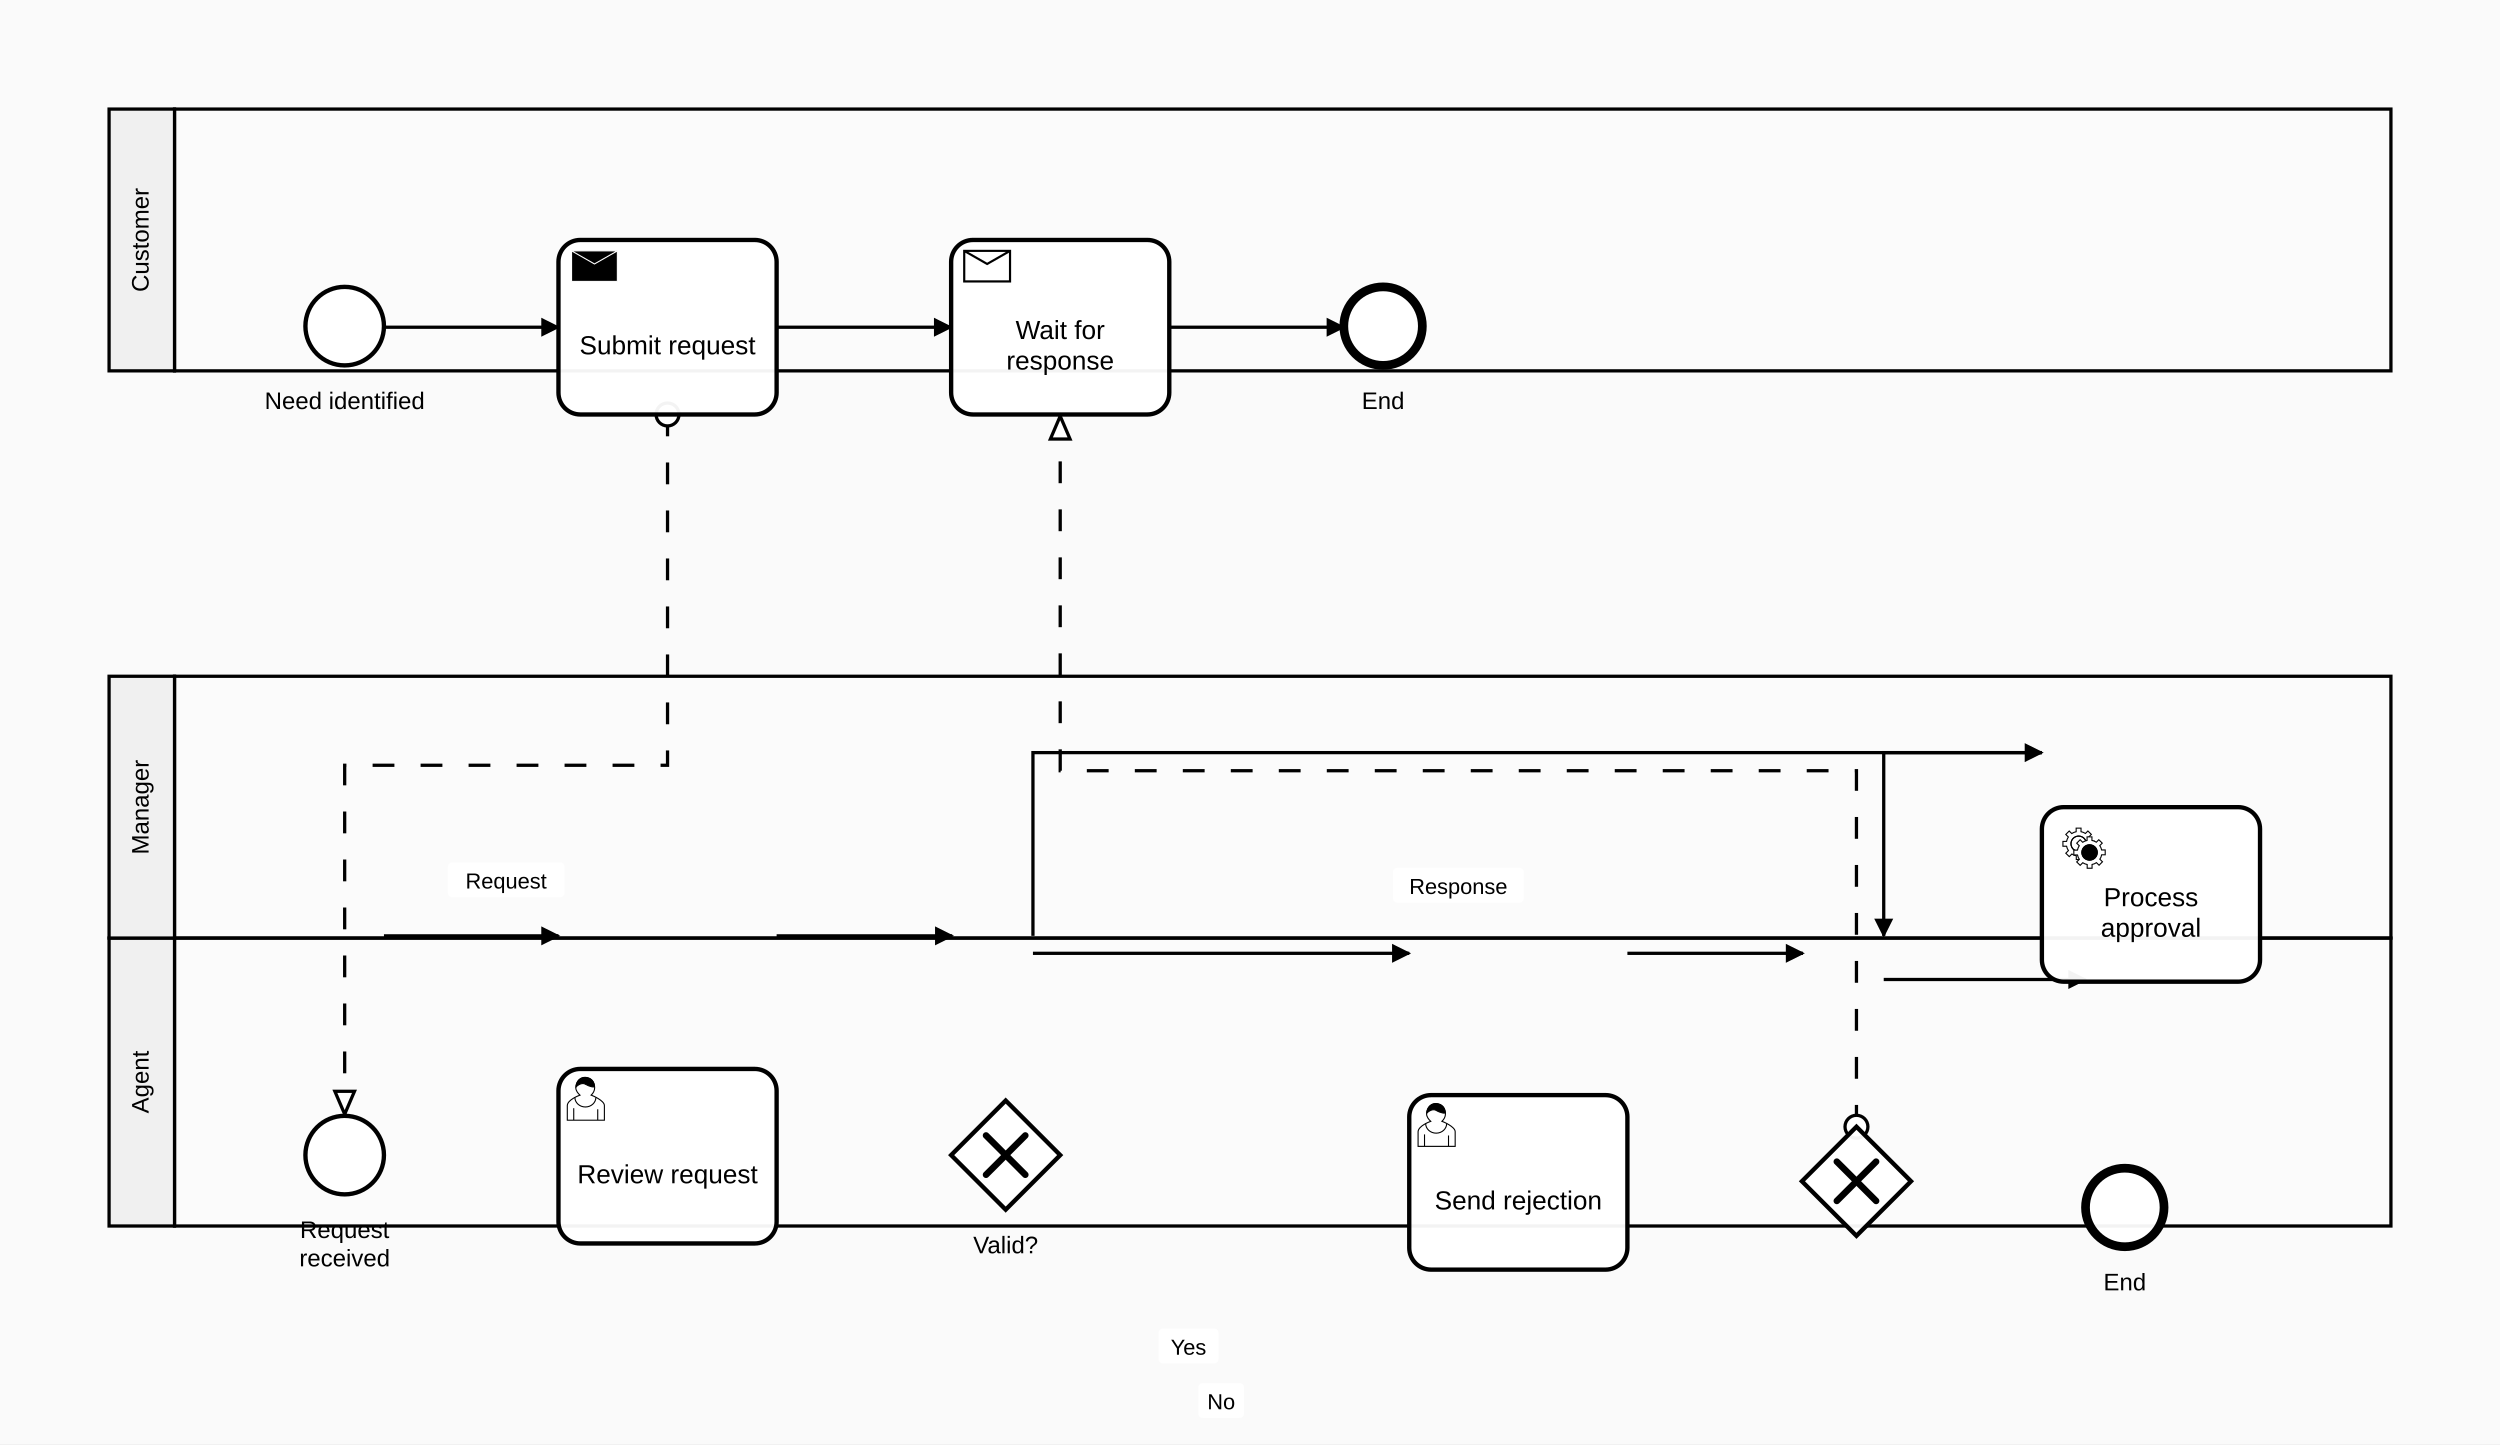
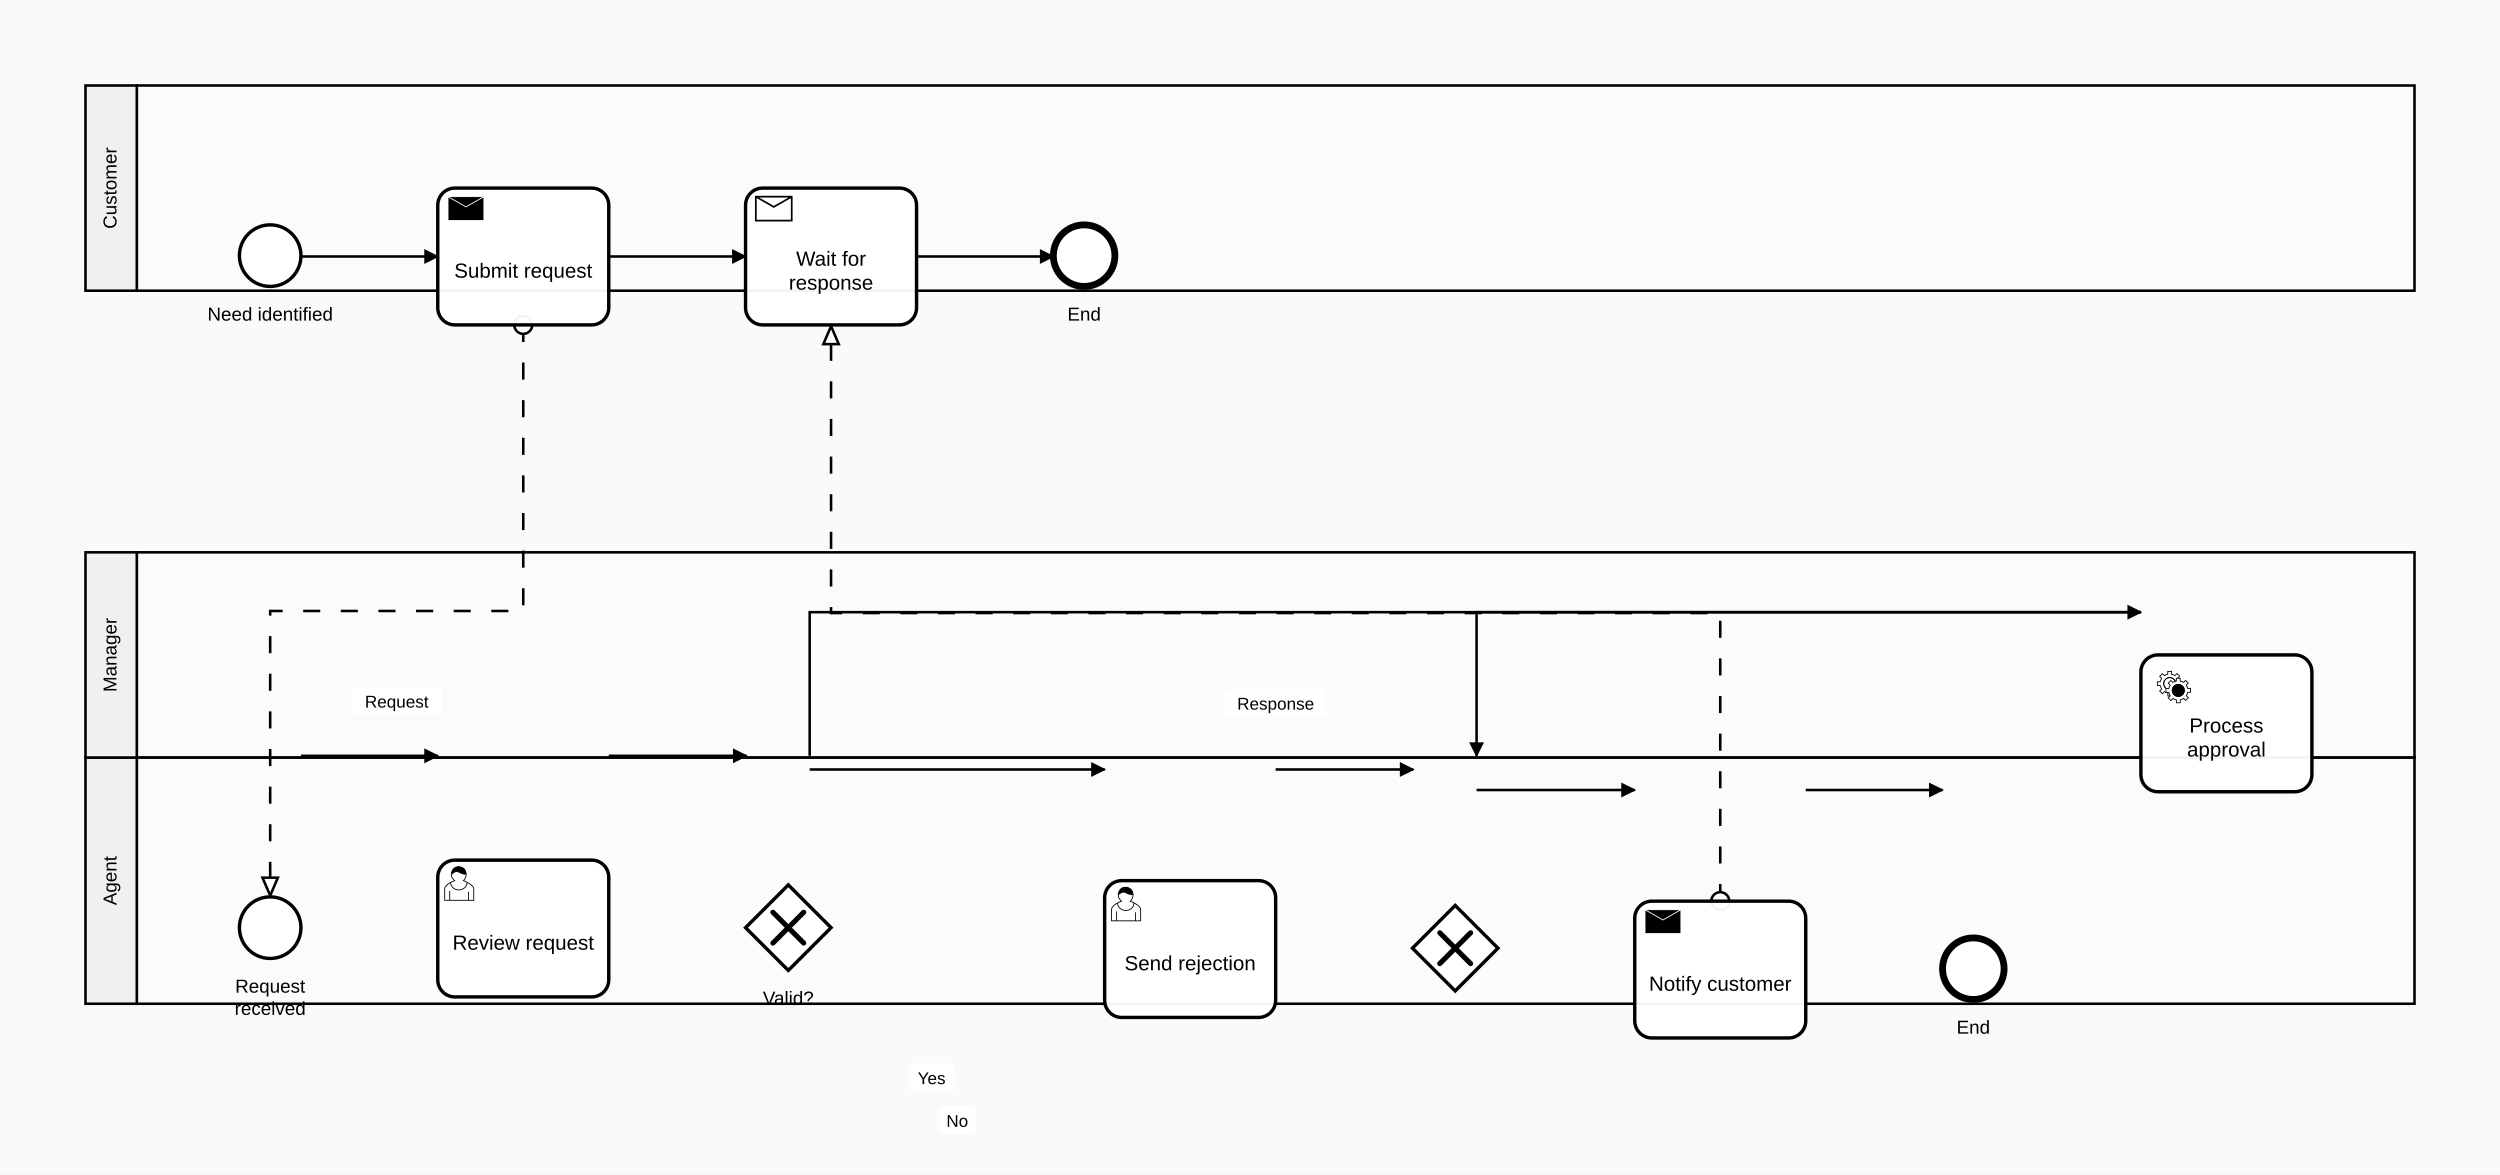
- <svg xmlns="http://www.w3.org/2000/svg" width="1146" height="662" viewBox="0 0 1146 662" font-family="Arial, sans-serif">
+ <svg xmlns="http://www.w3.org/2000/svg" width="1462" height="687" viewBox="0 0 1462 687" font-family="Arial, sans-serif">
  <defs>
    <marker id="seq-end" viewBox="0 0 20 20" refX="11" refY="10" markerWidth="10" markerHeight="10" orient="auto">
      <path d="M 1 5 L 11 10 L 1 15 Z" fill="#000000" stroke="#000000" stroke-width="1" />
    </marker>
    <marker id="seq-default-src" viewBox="0 0 20 20" refX="6" refY="10" markerWidth="10" markerHeight="10" orient="auto">
      <path d="M 6 3 L 10 17" stroke="#000000" stroke-width="1.5" />
    </marker>
    <marker id="seq-conditional-src" viewBox="0 0 20 20" refX="1" refY="10" markerWidth="12" markerHeight="12" orient="auto">
      <path d="M 1 10 L 8 6 L 15 10 L 8 14 Z" fill="#ffffff" stroke="#000000" stroke-width="1" />
    </marker>
    <marker id="msg-start" viewBox="0 0 20 20" refX="6" refY="6" markerWidth="20" markerHeight="20" orient="auto">
      <circle cx="6" cy="6" r="3.5" fill="#ffffff" stroke="#000000" stroke-width="1" />
    </marker>
    <marker id="msg-end" viewBox="0 0 20 20" refX="8.5" refY="5" markerWidth="20" markerHeight="20" orient="auto">
      <path d="m 1 5 l 0 -3 l 7 3 l -7 3 z" fill="#ffffff" stroke="#000000" stroke-width="1" stroke-linecap="butt" />
    </marker>
    <marker id="assoc-end" viewBox="0 0 20 20" refX="11" refY="10" markerWidth="10" markerHeight="10" orient="auto">
      <path d="M 1 5 L 11 10 L 1 15" fill="none" stroke="#000000" stroke-width="1.5" />
    </marker>
  </defs>
-   <rect width="1146" height="662" fill="#fafafa" />
-   <rect x="80" y="50" width="1016" height="120" fill="#ffffff" fill-opacity="0.25" stroke="#000000" stroke-width="1.5" />
+   <rect width="1462" height="687" fill="#fafafa" />
+   <rect x="80" y="50" width="1332" height="120" fill="#ffffff" fill-opacity="0.25" stroke="#000000" stroke-width="1.5" />
  <rect x="50" y="50" width="30" height="120" fill="#f0f0f0" stroke="#000000" stroke-width="1.5" />
  <text x="65" y="110" text-anchor="middle" dominant-baseline="middle" font-size="11" fill="#000000" transform="rotate(-90,65,110)">Customer</text>
-   <rect x="80" y="430" width="1016" height="132" fill="#ffffff" fill-opacity="0.25" stroke="#000000" stroke-width="1.5" />
-   <rect x="50" y="430" width="30" height="132" fill="#f0f0f0" stroke="#000000" stroke-width="1.5" />
-   <text x="65" y="496" text-anchor="middle" dominant-baseline="middle" font-size="11" fill="#000000" transform="rotate(-90,65,496)">Agent</text>
-   <rect x="80" y="310" width="1016" height="120" fill="#ffffff" fill-opacity="0.25" stroke="#000000" stroke-width="1.5" />
-   <rect x="50" y="310" width="30" height="120" fill="#f0f0f0" stroke="#000000" stroke-width="1.5" />
-   <text x="65" y="370" text-anchor="middle" dominant-baseline="middle" font-size="11" fill="#000000" transform="rotate(-90,65,370)">Manager</text>
+   <rect x="80" y="443" width="1332" height="144" fill="#ffffff" fill-opacity="0.25" stroke="#000000" stroke-width="1.5" />
+   <rect x="50" y="443" width="30" height="144" fill="#f0f0f0" stroke="#000000" stroke-width="1.5" />
+   <text x="65" y="515" text-anchor="middle" dominant-baseline="middle" font-size="11" fill="#000000" transform="rotate(-90,65,515)">Agent</text>
+   <rect x="80" y="323" width="1332" height="120" fill="#ffffff" fill-opacity="0.25" stroke="#000000" stroke-width="1.5" />
+   <rect x="50" y="323" width="30" height="120" fill="#f0f0f0" stroke="#000000" stroke-width="1.5" />
+   <text x="65" y="383" text-anchor="middle" dominant-baseline="middle" font-size="11" fill="#000000" transform="rotate(-90,65,383)">Manager</text>
  <path d="M 176 150 L 256 150" stroke="#000000" stroke-width="1.5" fill="none" marker-end="url(#seq-end)" />
  <path d="M 356 150 L 436 150" stroke="#000000" stroke-width="1.5" fill="none" marker-end="url(#seq-end)" />
  <path d="M 536 150 L 616 150" stroke="#000000" stroke-width="1.5" fill="none" marker-end="url(#seq-end)" />
-   <path d="M 176 429 L 256 429" stroke="#000000" stroke-width="1.5" fill="none" marker-end="url(#seq-end)" />
-   <path d="M 356 429 L 436.5 429" stroke="#000000" stroke-width="1.5" fill="none" marker-end="url(#seq-end)" />
-   <path d="M 473.5 429 L 473.5 345 L 936 345" stroke="#000000" stroke-width="1.5" fill="none" marker-end="url(#seq-end)" />
-   <rect x="531.1" y="609" width="27.5" height="16" rx="2" fill="white" fill-opacity="0.9" />
-   <text x="544.8" y="621" text-anchor="middle" font-size="10" fill="#000000">Yes</text>
-   <path d="M 473.5 437 L 646 437" stroke="#000000" stroke-width="1.5" fill="none" marker-end="url(#seq-end)" />
-   <rect x="549.3" y="634" width="21" height="16" rx="2" fill="white" fill-opacity="0.9" />
-   <text x="559.8" y="646" text-anchor="middle" font-size="10" fill="#000000">No</text>
-   <path d="M 936 345 L 863.5 345 L 863.5 429" stroke="#000000" stroke-width="1.5" fill="none" marker-end="url(#seq-end)" />
-   <path d="M 746 437 L 826.5 437" stroke="#000000" stroke-width="1.5" fill="none" marker-end="url(#seq-end)" />
-   <path d="M 863.5 449 L 956 449" stroke="#000000" stroke-width="1.5" fill="none" marker-end="url(#seq-end)" />
-   <path d="M 306 190 L 306 350.8 L 158 350.8 L 158 511.5" stroke="#000000" stroke-width="1.5" fill="none" stroke-dasharray="10,12" marker-start="url(#msg-start)" marker-end="url(#msg-end)" />
-   <rect x="205.3" y="395.3" width="53.5" height="16" rx="2" fill="white" fill-opacity="0.9" />
-   <text x="232" y="407.3" text-anchor="middle" font-size="10" fill="#000000">Request</text>
-   <path d="M 851 516.5 L 851 353.3 L 486 353.3 L 486 190" stroke="#000000" stroke-width="1.5" fill="none" stroke-dasharray="10,12" marker-start="url(#msg-start)" marker-end="url(#msg-end)" />
-   <rect x="638.5" y="397.8" width="60" height="16" rx="2" fill="white" fill-opacity="0.9" />
-   <text x="668.5" y="409.8" text-anchor="middle" font-size="10" fill="#000000">Response</text>
+   <path d="M 176 442 L 256 442" stroke="#000000" stroke-width="1.5" fill="none" marker-end="url(#seq-end)" />
+   <path d="M 356 442 L 436.5 442" stroke="#000000" stroke-width="1.5" fill="none" marker-end="url(#seq-end)" />
+   <path d="M 473.5 442 L 473.5 358 L 1252 358" stroke="#000000" stroke-width="1.5" fill="none" marker-end="url(#seq-end)" />
+   <rect x="531.1" y="622" width="27.5" height="16" rx="2" fill="white" fill-opacity="0.9" />
+   <text x="544.8" y="634" text-anchor="middle" font-size="10" fill="#000000">Yes</text>
+   <path d="M 473.5 450 L 646 450" stroke="#000000" stroke-width="1.5" fill="none" marker-end="url(#seq-end)" />
+   <rect x="549.3" y="647" width="21" height="16" rx="2" fill="white" fill-opacity="0.9" />
+   <text x="559.8" y="659" text-anchor="middle" font-size="10" fill="#000000">No</text>
+   <path d="M 1252 358 L 863.5 358 L 863.5 442" stroke="#000000" stroke-width="1.5" fill="none" marker-end="url(#seq-end)" />
+   <path d="M 746 450 L 826.5 450" stroke="#000000" stroke-width="1.5" fill="none" marker-end="url(#seq-end)" />
+   <path d="M 863.5 462 L 956 462" stroke="#000000" stroke-width="1.5" fill="none" marker-end="url(#seq-end)" />
+   <path d="M 1056 462 L 1136 462" stroke="#000000" stroke-width="1.5" fill="none" marker-end="url(#seq-end)" />
+   <path d="M 306 190 L 306 357.3 L 158 357.3 L 158 524.5" stroke="#000000" stroke-width="1.5" fill="none" stroke-dasharray="10,12" marker-start="url(#msg-start)" marker-end="url(#msg-end)" />
+   <rect x="205.3" y="401.8" width="53.5" height="16" rx="2" fill="white" fill-opacity="0.9" />
+   <text x="232" y="413.8" text-anchor="middle" font-size="10" fill="#000000">Request</text>
+   <path d="M 1006 527 L 1006 358.5 L 486 358.5 L 486 190" stroke="#000000" stroke-width="1.5" fill="none" stroke-dasharray="10,12" marker-start="url(#msg-start)" marker-end="url(#msg-end)" />
+   <rect x="716" y="403" width="60" height="16" rx="2" fill="white" fill-opacity="0.9" />
+   <text x="746" y="415" text-anchor="middle" font-size="10" fill="#000000">Response</text>
  <circle cx="158" cy="149.5" r="18" fill="#ffffff" fill-opacity="0.95" stroke="#000000" stroke-width="2" />
  <text x="158" y="187.5" text-anchor="middle" font-size="11" fill="#000000">Need identified</text>
  <rect x="256" y="110" width="100" height="80" rx="10" ry="10" fill="#ffffff" fill-opacity="0.95" stroke="#000000" stroke-width="2" />
  <g>
    <path d="m 262,115 l 0,14 l 21,0 l 0,-14 z l 10.5,6 l 10.5,-6" fill="#000000" stroke="#ffffff" stroke-width="0.5" />
  </g>
  <text x="306" y="159" text-anchor="middle" dominant-baseline="middle" font-size="12" fill="#000000">Submit request</text>
  <rect x="436" y="110" width="100" height="80" rx="10" ry="10" fill="#ffffff" fill-opacity="0.95" stroke="#000000" stroke-width="2" />
  <g>
    <path d="m 442,115 l 0,14 l 21,0 l 0,-14 z l 10.5,6 l 10.5,-6" fill="#ffffff" stroke="#000000" stroke-width="1" />
  </g>
  <text x="486" y="152" text-anchor="middle" dominant-baseline="middle" font-size="12" fill="#000000">Wait for</text>
  <text x="486" y="166" text-anchor="middle" dominant-baseline="middle" font-size="12" fill="#000000">response</text>
  <circle cx="634" cy="149.5" r="18" fill="#ffffff" fill-opacity="0.95" stroke="#000000" stroke-width="4" />
  <text x="634" y="187.5" text-anchor="middle" font-size="11" fill="#000000">End</text>
-   <circle cx="158" cy="529.5" r="18" fill="#ffffff" fill-opacity="0.95" stroke="#000000" stroke-width="2" />
-   <text x="158" y="567.5" text-anchor="middle" font-size="11" fill="#000000">Request</text>
-   <text x="158" y="580.5" text-anchor="middle" font-size="11" fill="#000000">received</text>
-   <rect x="256" y="490" width="100" height="80" rx="10" ry="10" fill="#ffffff" fill-opacity="0.95" stroke="#000000" stroke-width="2" />
+   <circle cx="158" cy="542.5" r="18" fill="#ffffff" fill-opacity="0.95" stroke="#000000" stroke-width="2" />
+   <text x="158" y="580.5" text-anchor="middle" font-size="11" fill="#000000">Request</text>
+   <text x="158" y="593.5" text-anchor="middle" font-size="11" fill="#000000">received</text>
+   <rect x="256" y="503" width="100" height="80" rx="10" ry="10" fill="#ffffff" fill-opacity="0.95" stroke="#000000" stroke-width="2" />
  <g>
-     <path d="m 271,502 c 0.909,-0.845 1.594,-2.049 1.594,-3.385 0,-2.554 -1.805,-4.622 -4.357,-4.622 -2.552,0 -4.288,2.068 -4.288,4.622 0,1.348 0.974,2.562 1.896,3.405 -0.529,0.187 -5.669,2.097 -5.794,4.756 v 6.718 h 17 v -6.718 c 0,-2.298 -5.528,-4.595 -6.051,-4.776 z m -8,6 l 0,5.5 m 11,0 l 0,-5" fill="#ffffff" stroke="#000000" stroke-width="0.5" />
-     <path d="m 273.162,503.009 c 0,2.447 -2.158,4.431 -4.821,4.431 -2.665,0 -4.822,-1.981 -4.822,-4.431" fill="none" stroke="#000000" stroke-width="0.5" />
-     <path d="m 264.1,498.2 c 0,0 2.251,-2.358 4.274,-1.177 2.024,1.181 4.221,1.537 4.124,0.965 -0.098,-0.57 -0.117,-3.791 -4.191,-4.136 -3.575,0.001 -4.208,3.367 -4.207,4.348 z" fill="#000000" stroke="#000000" stroke-width="0.5" />
+     <path d="m 271,515 c 0.909,-0.845 1.594,-2.049 1.594,-3.385 0,-2.554 -1.805,-4.622 -4.357,-4.622 -2.552,0 -4.288,2.068 -4.288,4.622 0,1.348 0.974,2.562 1.896,3.405 -0.529,0.187 -5.669,2.097 -5.794,4.756 v 6.718 h 17 v -6.718 c 0,-2.298 -5.528,-4.595 -6.051,-4.776 z m -8,6 l 0,5.5 m 11,0 l 0,-5" fill="#ffffff" stroke="#000000" stroke-width="0.5" />
+     <path d="m 273.162,516.009 c 0,2.447 -2.158,4.431 -4.821,4.431 -2.665,0 -4.822,-1.981 -4.822,-4.431" fill="none" stroke="#000000" stroke-width="0.5" />
+     <path d="m 264.1,511.2 c 0,0 2.251,-2.358 4.274,-1.177 2.024,1.181 4.221,1.537 4.124,0.965 -0.098,-0.57 -0.117,-3.791 -4.191,-4.136 -3.575,0.001 -4.208,3.367 -4.207,4.348 z" fill="#000000" stroke="#000000" stroke-width="0.5" />
  </g>
-   <text x="306" y="539" text-anchor="middle" dominant-baseline="middle" font-size="12" fill="#000000">Review request</text>
-   <polygon points="461,504.5 486,529.5 461,554.5 436,529.5" fill="#ffffff" fill-opacity="0.95" stroke="#000000" stroke-width="2" />
-   <line x1="452" y1="520.5" x2="470" y2="538.5" stroke="#000000" stroke-width="3" stroke-linecap="round" />
-   <line x1="470" y1="520.5" x2="452" y2="538.5" stroke="#000000" stroke-width="3" stroke-linecap="round" />
-   <text x="461" y="574.5" text-anchor="middle" font-size="11" fill="#000000">Valid?</text>
-   <rect x="936" y="370" width="100" height="80" rx="10" ry="10" fill="#ffffff" fill-opacity="0.95" stroke="#000000" stroke-width="2" />
+   <text x="306" y="552" text-anchor="middle" dominant-baseline="middle" font-size="12" fill="#000000">Review request</text>
+   <polygon points="461,517.5 486,542.5 461,567.5 436,542.5" fill="#ffffff" fill-opacity="0.95" stroke="#000000" stroke-width="2" />
+   <line x1="452" y1="533.5" x2="470" y2="551.5" stroke="#000000" stroke-width="3" stroke-linecap="round" />
+   <line x1="470" y1="533.5" x2="452" y2="551.5" stroke="#000000" stroke-width="3" stroke-linecap="round" />
+   <text x="461" y="587.5" text-anchor="middle" font-size="11" fill="#000000">Valid?</text>
+   <rect x="1252" y="383" width="100" height="80" rx="10" ry="10" fill="#ffffff" fill-opacity="0.95" stroke="#000000" stroke-width="2" />
  <g>
-     <path d="m 954,394 v -1.713 c 0.352,-0.071 0.704,-0.178 1.048,-0.321 0.344,-0.145 0.666,-0.321 0.966,-0.521 l 1.194,1.18 1.567,-1.577 -1.195,-1.18 c 0.403,-0.614 0.683,-1.299 0.825,-2.018 l 1.622,-0.01 v -2.22 l -1.637,0.01 c -0.073,-0.352 -0.178,-0.7 -0.324,-1.044 -0.145,-0.344 -0.321,-0.664 -0.523,-0.962 l 1.131,-1.136 -1.583,-1.563 -1.13,1.136 c -0.614,-0.401 -1.303,-0.681 -2.023,-0.822 l 0.009,-1.619 h -2.241 l 0.004,1.631 c -0.354,0.074 -0.705,0.18 -1.05,0.324 -0.344,0.144 -0.665,0.321 -0.964,0.52 l -1.17,-1.158 -1.567,1.579 1.168,1.157 c -0.403,0.613 -0.683,1.298 -0.825,2.017 l -1.659,0.003 v 2.222 l 1.672,-0.006 c 0.073,0.351 0.18,0.702 0.324,1.045 0.145,0.344 0.321,0.664 0.523,0.961 l -1.199,1.197 1.584,1.56 1.196,-1.193 c 0.614,0.403 1.303,0.682 2.023,0.823 l 0.001,1.699 h 2.227 z m 0.221,-3.996 c -1.789,0.75 -3.858,-0.093 -4.61,-1.874 -0.752,-1.783 0.091,-3.846 1.88,-4.596 1.788,-0.749 3.857,0.093 4.609,1.874 0.752,1.782 -0.091,3.846 -1.879,4.596 z" fill="#ffffff" stroke="#000000" stroke-width="0.5" />
-     <path d="m 954.221,390.004 c -1.789,0.75 -3.858,-0.093 -4.61,-1.874 -0.752,-1.783 0.091,-3.846 1.88,-4.596 1.788,-0.749 3.857,0.093 4.609,1.874 0.752,1.782 -0.091,3.846 -1.879,4.596 z" fill="none" stroke="#000000" stroke-width="0.5" />
-     <path d="m 959,398 v -1.713 c 0.352,-0.071 0.704,-0.178 1.048,-0.321 0.344,-0.145 0.666,-0.321 0.966,-0.521 l 1.194,1.18 1.567,-1.577 -1.195,-1.18 c 0.403,-0.614 0.683,-1.299 0.825,-2.018 l 1.622,-0.01 v -2.22 l -1.637,0.01 c -0.073,-0.352 -0.178,-0.7 -0.324,-1.044 -0.145,-0.344 -0.321,-0.664 -0.523,-0.962 l 1.131,-1.136 -1.583,-1.563 -1.13,1.136 c -0.614,-0.401 -1.303,-0.681 -2.023,-0.822 l 0.009,-1.619 h -2.241 l 0.004,1.631 c -0.354,0.074 -0.705,0.18 -1.05,0.324 -0.344,0.144 -0.665,0.321 -0.964,0.52 l -1.17,-1.158 -1.567,1.579 1.168,1.157 c -0.403,0.613 -0.683,1.298 -0.825,2.017 l -1.659,0.003 v 2.222 l 1.672,-0.006 c 0.073,0.351 0.18,0.702 0.324,1.045 0.145,0.344 0.321,0.664 0.523,0.961 l -1.199,1.197 1.584,1.56 1.196,-1.193 c 0.614,0.403 1.303,0.682 2.023,0.823 l 0.001,1.699 h 2.227 z m 0.221,-3.996 c -1.789,0.75 -3.858,-0.093 -4.61,-1.874 -0.752,-1.783 0.091,-3.846 1.88,-4.596 1.788,-0.749 3.857,0.093 4.609,1.874 0.752,1.782 -0.091,3.846 -1.879,4.596 z" fill="#ffffff" stroke="#000000" stroke-width="0.5" />
-     <path d="m 959.221,394.004 c -1.789,0.75 -3.858,-0.093 -4.61,-1.874 -0.752,-1.783 0.091,-3.846 1.88,-4.596 1.788,-0.749 3.857,0.093 4.609,1.874 0.752,1.782 -0.091,3.846 -1.879,4.596 z" fill="#000000" stroke="#000000" stroke-width="0.5" />
+     <path d="m 1270,407 v -1.713 c 0.352,-0.071 0.704,-0.178 1.048,-0.321 0.344,-0.145 0.666,-0.321 0.966,-0.521 l 1.194,1.18 1.567,-1.577 -1.195,-1.18 c 0.403,-0.614 0.683,-1.299 0.825,-2.018 l 1.622,-0.01 v -2.22 l -1.637,0.01 c -0.073,-0.352 -0.178,-0.7 -0.324,-1.044 -0.145,-0.344 -0.321,-0.664 -0.523,-0.962 l 1.131,-1.136 -1.583,-1.563 -1.13,1.136 c -0.614,-0.401 -1.303,-0.681 -2.023,-0.822 l 0.009,-1.619 h -2.241 l 0.004,1.631 c -0.354,0.074 -0.705,0.18 -1.05,0.324 -0.344,0.144 -0.665,0.321 -0.964,0.52 l -1.17,-1.158 -1.567,1.579 1.168,1.157 c -0.403,0.613 -0.683,1.298 -0.825,2.017 l -1.659,0.003 v 2.222 l 1.672,-0.006 c 0.073,0.351 0.18,0.702 0.324,1.045 0.145,0.344 0.321,0.664 0.523,0.961 l -1.199,1.197 1.584,1.56 1.196,-1.193 c 0.614,0.403 1.303,0.682 2.023,0.823 l 0.001,1.699 h 2.227 z m 0.221,-3.996 c -1.789,0.75 -3.858,-0.093 -4.61,-1.874 -0.752,-1.783 0.091,-3.846 1.88,-4.596 1.788,-0.749 3.857,0.093 4.609,1.874 0.752,1.782 -0.091,3.846 -1.879,4.596 z" fill="#ffffff" stroke="#000000" stroke-width="0.5" />
+     <path d="m 1270.221,403.004 c -1.789,0.75 -3.858,-0.093 -4.61,-1.874 -0.752,-1.783 0.091,-3.846 1.88,-4.596 1.788,-0.749 3.857,0.093 4.609,1.874 0.752,1.782 -0.091,3.846 -1.879,4.596 z" fill="none" stroke="#000000" stroke-width="0.5" />
+     <path d="m 1275,411 v -1.713 c 0.352,-0.071 0.704,-0.178 1.048,-0.321 0.344,-0.145 0.666,-0.321 0.966,-0.521 l 1.194,1.18 1.567,-1.577 -1.195,-1.18 c 0.403,-0.614 0.683,-1.299 0.825,-2.018 l 1.622,-0.01 v -2.22 l -1.637,0.01 c -0.073,-0.352 -0.178,-0.7 -0.324,-1.044 -0.145,-0.344 -0.321,-0.664 -0.523,-0.962 l 1.131,-1.136 -1.583,-1.563 -1.13,1.136 c -0.614,-0.401 -1.303,-0.681 -2.023,-0.822 l 0.009,-1.619 h -2.241 l 0.004,1.631 c -0.354,0.074 -0.705,0.18 -1.05,0.324 -0.344,0.144 -0.665,0.321 -0.964,0.52 l -1.17,-1.158 -1.567,1.579 1.168,1.157 c -0.403,0.613 -0.683,1.298 -0.825,2.017 l -1.659,0.003 v 2.222 l 1.672,-0.006 c 0.073,0.351 0.18,0.702 0.324,1.045 0.145,0.344 0.321,0.664 0.523,0.961 l -1.199,1.197 1.584,1.56 1.196,-1.193 c 0.614,0.403 1.303,0.682 2.023,0.823 l 0.001,1.699 h 2.227 z m 0.221,-3.996 c -1.789,0.75 -3.858,-0.093 -4.61,-1.874 -0.752,-1.783 0.091,-3.846 1.88,-4.596 1.788,-0.749 3.857,0.093 4.609,1.874 0.752,1.782 -0.091,3.846 -1.879,4.596 z" fill="#ffffff" stroke="#000000" stroke-width="0.5" />
+     <path d="m 1275.221,407.004 c -1.789,0.75 -3.858,-0.093 -4.61,-1.874 -0.752,-1.783 0.091,-3.846 1.88,-4.596 1.788,-0.749 3.857,0.093 4.609,1.874 0.752,1.782 -0.091,3.846 -1.879,4.596 z" fill="#000000" stroke="#000000" stroke-width="0.5" />
  </g>
-   <text x="986" y="412" text-anchor="middle" dominant-baseline="middle" font-size="12" fill="#000000">Process</text>
-   <text x="986" y="426" text-anchor="middle" dominant-baseline="middle" font-size="12" fill="#000000">approval</text>
-   <rect x="646" y="502" width="100" height="80" rx="10" ry="10" fill="#ffffff" fill-opacity="0.95" stroke="#000000" stroke-width="2" />
+   <text x="1302" y="425" text-anchor="middle" dominant-baseline="middle" font-size="12" fill="#000000">Process</text>
+   <text x="1302" y="439" text-anchor="middle" dominant-baseline="middle" font-size="12" fill="#000000">approval</text>
+   <rect x="646" y="515" width="100" height="80" rx="10" ry="10" fill="#ffffff" fill-opacity="0.95" stroke="#000000" stroke-width="2" />
  <g>
-     <path d="m 661,514 c 0.909,-0.845 1.594,-2.049 1.594,-3.385 0,-2.554 -1.805,-4.622 -4.357,-4.622 -2.552,0 -4.288,2.068 -4.288,4.622 0,1.348 0.974,2.562 1.896,3.405 -0.529,0.187 -5.669,2.097 -5.794,4.756 v 6.718 h 17 v -6.718 c 0,-2.298 -5.528,-4.595 -6.051,-4.776 z m -8,6 l 0,5.5 m 11,0 l 0,-5" fill="#ffffff" stroke="#000000" stroke-width="0.5" />
-     <path d="m 663.162,515.009 c 0,2.447 -2.158,4.431 -4.821,4.431 -2.665,0 -4.822,-1.981 -4.822,-4.431" fill="none" stroke="#000000" stroke-width="0.5" />
-     <path d="m 654.1,510.2 c 0,0 2.251,-2.358 4.274,-1.177 2.024,1.181 4.221,1.537 4.124,0.965 -0.098,-0.57 -0.117,-3.791 -4.191,-4.136 -3.575,0.001 -4.208,3.367 -4.207,4.348 z" fill="#000000" stroke="#000000" stroke-width="0.5" />
+     <path d="m 661,527 c 0.909,-0.845 1.594,-2.049 1.594,-3.385 0,-2.554 -1.805,-4.622 -4.357,-4.622 -2.552,0 -4.288,2.068 -4.288,4.622 0,1.348 0.974,2.562 1.896,3.405 -0.529,0.187 -5.669,2.097 -5.794,4.756 v 6.718 h 17 v -6.718 c 0,-2.298 -5.528,-4.595 -6.051,-4.776 z m -8,6 l 0,5.5 m 11,0 l 0,-5" fill="#ffffff" stroke="#000000" stroke-width="0.5" />
+     <path d="m 663.162,528.009 c 0,2.447 -2.158,4.431 -4.821,4.431 -2.665,0 -4.822,-1.981 -4.822,-4.431" fill="none" stroke="#000000" stroke-width="0.5" />
+     <path d="m 654.1,523.2 c 0,0 2.251,-2.358 4.274,-1.177 2.024,1.181 4.221,1.537 4.124,0.965 -0.098,-0.57 -0.117,-3.791 -4.191,-4.136 -3.575,0.001 -4.208,3.367 -4.207,4.348 z" fill="#000000" stroke="#000000" stroke-width="0.5" />
  </g>
-   <text x="696" y="551" text-anchor="middle" dominant-baseline="middle" font-size="12" fill="#000000">Send rejection</text>
-   <polygon points="851,516.5 876,541.5 851,566.5 826,541.5" fill="#ffffff" fill-opacity="0.95" stroke="#000000" stroke-width="2" />
-   <line x1="842" y1="532.5" x2="860" y2="550.5" stroke="#000000" stroke-width="3" stroke-linecap="round" />
-   <line x1="860" y1="532.5" x2="842" y2="550.5" stroke="#000000" stroke-width="3" stroke-linecap="round" />
-   <circle cx="974" cy="553.5" r="18" fill="#ffffff" fill-opacity="0.95" stroke="#000000" stroke-width="4" />
-   <text x="974" y="591.5" text-anchor="middle" font-size="11" fill="#000000">End</text>
+   <text x="696" y="564" text-anchor="middle" dominant-baseline="middle" font-size="12" fill="#000000">Send rejection</text>
+   <polygon points="851,529.5 876,554.5 851,579.5 826,554.5" fill="#ffffff" fill-opacity="0.95" stroke="#000000" stroke-width="2" />
+   <line x1="842" y1="545.5" x2="860" y2="563.5" stroke="#000000" stroke-width="3" stroke-linecap="round" />
+   <line x1="860" y1="545.5" x2="842" y2="563.5" stroke="#000000" stroke-width="3" stroke-linecap="round" />
+   <rect x="956" y="527" width="100" height="80" rx="10" ry="10" fill="#ffffff" fill-opacity="0.95" stroke="#000000" stroke-width="2" />
+   <g>
+     <path d="m 962,532 l 0,14 l 21,0 l 0,-14 z l 10.5,6 l 10.5,-6" fill="#000000" stroke="#ffffff" stroke-width="0.5" />
+   </g>
+   <text x="1006" y="576" text-anchor="middle" dominant-baseline="middle" font-size="12" fill="#000000">Notify customer</text>
+   <circle cx="1154" cy="566.5" r="18" fill="#ffffff" fill-opacity="0.95" stroke="#000000" stroke-width="4" />
+   <text x="1154" y="604.5" text-anchor="middle" font-size="11" fill="#000000">End</text>
</svg>
